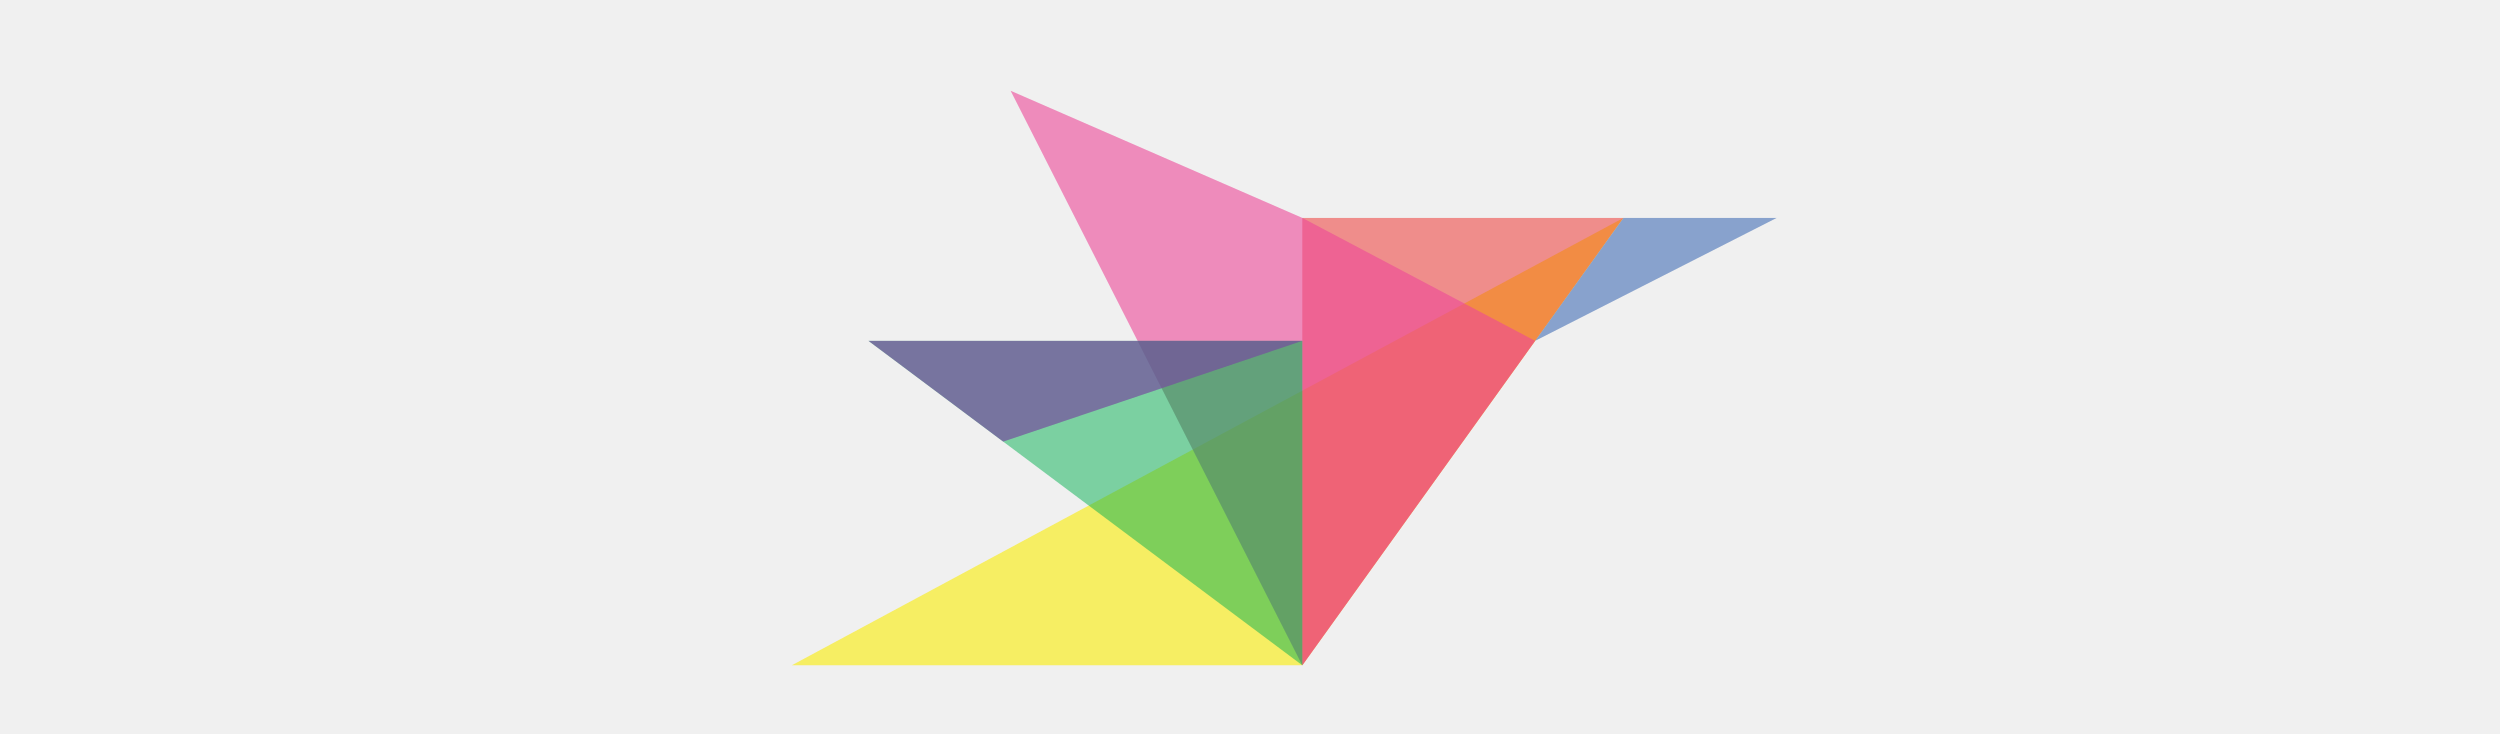
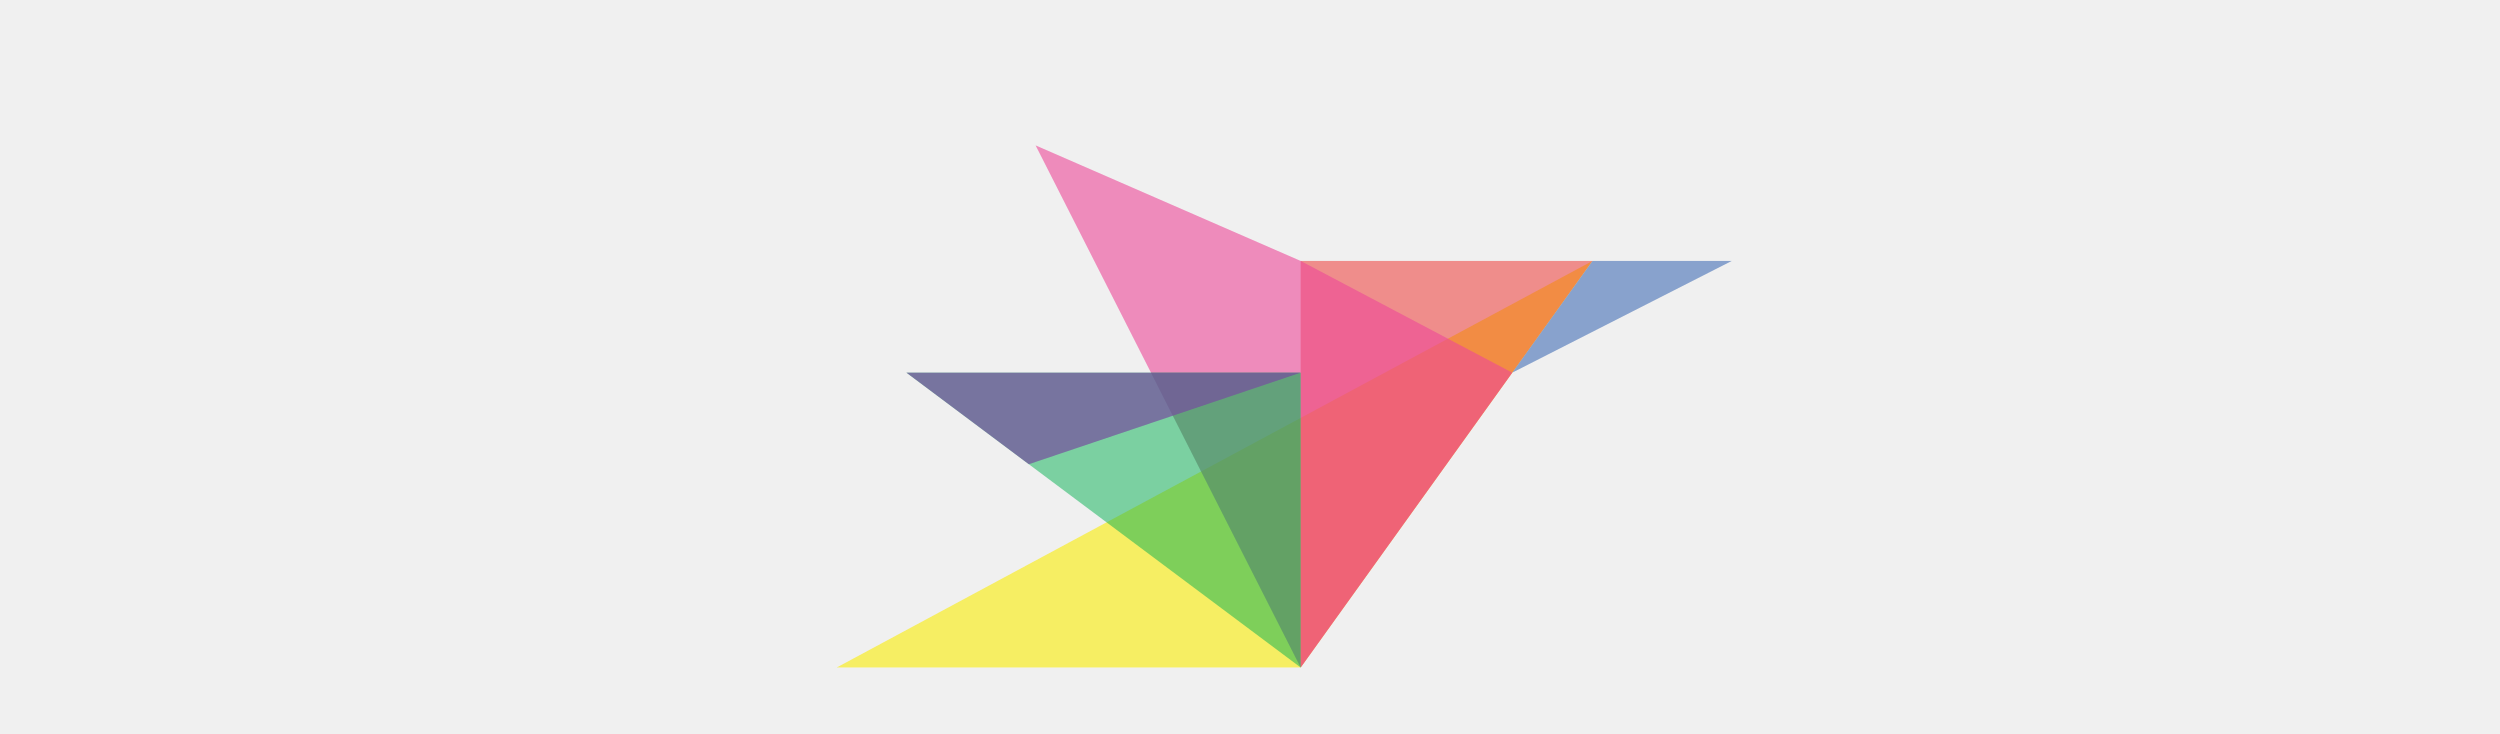
- <svg xmlns="http://www.w3.org/2000/svg" version="1.1" x="0px" y="0px" width="188.203px" height="55.25px" viewBox="0 -11.75 188.203 55.25" enable-background="new 0 -11.75 188.203 55.25" xml:space="preserve">
-   <g id="Layer_1" display="none">
-     <g id="Layer_1_1_">
-       <g display="inline">
+ <svg xmlns="http://www.w3.org/2000/svg" version="1.1" id="Layer_1" x="0px" y="0px" width="188.203px" height="55.25px" viewBox="0 0 188.203 55.25" enable-background="new 0 0 188.203 55.25" xml:space="preserve">
+   <g id="Layer_1_2_" display="none">
+     <g id="Layer_1_1_" display="inline">
+       <g>
        <polygon opacity="0.05" fill="#F8ED40" enable-background="new    " points="30.726,0 17.695,12.774 36.182,12.774    " />
        <polygon opacity="0.05" fill="#754D9E" enable-background="new    " points="72.383,10.187 78.74,20.159 67.066,17.454    " />
        <polygon opacity="0.05" fill="#F7961D" enable-background="new    " points="25.397,1.496 34.127,17.632 39.861,4.536    " />
        <polygon opacity="0.05" fill="#ED2A25" enable-background="new    " points="45.29,2.996 30.386,6.924 45.655,16.401    " />
        <polygon opacity="0.05" fill="#ED4798" enable-background="new    " points="51.331,0.469 39.006,11.212 48.742,16.495    " />
        <polygon opacity="0.05" fill="#ED2A25" enable-background="new    " points="67.99,7.493 55.666,18.235 65.4,23.52    " />
        <polygon opacity="0.05" fill="#754D9E" enable-background="new    " points="50.068,7.189 55.46,14.892 43.97,21.355    " />
        <polygon opacity="0.05" fill="#426EB5" enable-background="new    " points="51.884,13.608 49.29,18.009 45.468,24.648      55.779,27.854    " />
        <polygon opacity="0.05" fill="#06B052" enable-background="new    " points="55.561,35.339 55.779,27.854 54.369,22.852      52.48,26.829 53,32.523    " />
        <polygon opacity="0.05" fill="#F8ED40" enable-background="new    " points="56,35.339 55.779,27.854 57.191,22.852      59.079,26.829 58.561,32.523    " />
        <polygon opacity="0.05" fill="#ED4798" enable-background="new    " points="62.372,17.416 67.99,10.098 73.626,18.785    " />
        <polygon opacity="0.05" fill="#F7961D" enable-background="new    " points="55.779,27.854 59.836,13.03 66.896,25.805    " />
        <g>
          <polygon opacity="0.7" fill="#ED4798" enable-background="new    " points="44.007,6.853 40.257,10.122 46.42,10.122       48.742,16.495 50.183,7.387 50.004,6.853     " />
          <polygon opacity="0.7" fill="#F8ED40" enable-background="new    " points="23.511,10.12 28.012,6.859 33.655,6.859       35.048,10.121     " />
          <polygon opacity="0.7" fill="#F7961D" enable-background="new    " points="28.299,6.859 30.064,10.121 37.416,10.122       38.845,6.859     " />
          <polygon opacity="0.7" fill="#754D9E" enable-background="new    " points="50.095,7.125 47.509,13.111 49.389,18.294       52.674,16.495     " />
          <polygon opacity="0.7" fill="#426EB5" enable-background="new    " points="51.879,13.608 49.287,18.014 52.48,26.829       55.779,27.854     " />
          <polygon opacity="0.7" fill="#06B052" enable-background="new    " points="52.48,26.829 54.412,22.852 55.779,27.854       55.561,35.339     " />
          <polygon opacity="0.7" fill="#F8ED40" enable-background="new    " points="57.191,22.852 59.033,26.732 56,35.339       55.779,27.854     " />
          <polygon opacity="0.7" fill="#F7961D" enable-background="new    " points="55.779,27.854 59.29,15.053 60.956,15.056       62.307,17.502 58.836,27.291     " />
          <polygon opacity="0.6" fill="#ED2A25" enable-background="new    " points="59.29,15.053 58.062,19.535 61.018,21.141       62.307,17.502 66.352,17.481 66.77,15.053     " />
          <polygon opacity="0.7" fill="#ED4798" enable-background="new    " points="64.169,15.063 62.307,17.502 72.794,17.502       71.441,15.418 70.693,15.053     " />
          <polygon opacity="0.6" fill="#754D9E" enable-background="new    " points="67.066,17.502 68.823,15.053 70.693,15.053       75.611,17.502     " />
          <polygon opacity="0.6" fill="#ED2A25" enable-background="new    " points="45.396,6.853 45.484,10.121 35.537,10.122       30.386,6.853     " />
        </g>
      </g>
    </g>
-     <g id="Layer_2">
-       <g display="inline">
+     <g id="Layer_2" display="inline">
+       <g>
        <polygon opacity="0.3" fill="#ED2A25" enable-background="new    " points="-99.374,154.75 -71.966,70.459 -30.08,154.75    " />
        <polygon opacity="0.4" fill="#F7961D" enable-background="new    " points="88.209,156.75 130.096,69.355 158.02,156.75    " />
        <polygon opacity="0.3" fill="#F8ED40" enable-background="new    " points="77.04,74.379 96.113,189.009 34.177,156.798    " />
-         <polyline opacity="0.4" fill="#ED4798" enable-background="new    " points="142.622,159.627 172.111,76.37 239.011,159.627         " />
+         <polyline opacity="0.4" fill="#ED4798" enable-background="new    " points="142.622,159.627 172.111,76.37 239.012,159.627         " />
        <polyline opacity="0.3" fill="#426EB5" enable-background="new    " points="-55.433,157.491 -20.787,79.923 19.032,157.491         " />
        <polygon opacity="0.8" fill="#F8ED40" enable-background="new    " points="-96.992,69.223 -68.001,189.009 -139.855,151.641         " />
        <polygon opacity="0.8" fill="#F7961D" enable-background="new    " points="-85.138,160.75 -43.251,73.355 -15.327,160.75    " />
        <polygon opacity="0.8" fill="#ED2A25" enable-background="new    " points="163.96,160.75 193.1,76.459 237.634,160.75    " />
        <polygon opacity="0.8" fill="#06B052" enable-background="new    " points="-31.306,156.75 5.332,95.729 31.824,156.75    " />
        <polyline opacity="0.8" fill="#ED4798" enable-background="new    " points="98.486,162.704 31.588,79.447 2.099,162.704    " />
        <polyline opacity="0.8" fill="#754D9E" enable-background="new    " points="130.227,159.543 148.205,89.213 183.044,159.543         " />
        <polyline opacity="0.8" fill="#426EB5" enable-background="new    " points="70.73,159.543 105.377,81.975 145.195,159.543         " />
        <polygon fill="#F8ED40" points="-96.992,69.223 -79.701,94.45 -86.113,114.172    " />
        <polygon opacity="0.4" fill="#ED2A25" enable-background="new    " points="-71.966,70.662 -86.112,85.096 -79.701,94.45    " />
        <polygon opacity="0.9" fill="#F7961D" enable-background="new    " points="-43.251,73.714 -27.275,94.45 -32.726,106.652    " />
        <polygon opacity="0.4" fill="#426EB5" enable-background="new    " points="-20.787,79.923 -0.239,105.264 -4.304,112.032    " />
        <polygon opacity="0.9" fill="#06B052" enable-background="new    " points="5.332,95.982 21.527,107.854 16.566,121.857    " />
        <polygon fill="#ED4798" points="31.588,79.447 61.539,104.186 57.58,111.796    " />
        <polygon opacity="0.4" fill="#F8ED40" enable-background="new    " points="77.04,74.379 94.354,106.652 85.696,126.036    " />
        <polygon fill="#426EB5" points="105.377,81.975 92.064,102.386 94.354,106.652    " />
        <polygon opacity="0.3" fill="#F7961D" enable-background="new    " points="130.096,69.611 110.999,92.927 115.096,100.906         " />
        <polygon opacity="0.9" fill="#754D9E" enable-background="new    " points="148.205,89.213 163.668,100.208 159.492,111.998         " />
        <polygon opacity="0.5" fill="#ED4798" enable-background="new    " points="172.111,76.37 148.205,89.213 163.668,100.208    " />
        <polygon opacity="0.9" fill="#ED2A25" enable-background="new    " points="193.1,76.816 215.419,95.462 215.366,118.962    " />
        <polygon opacity="0.7" fill="#06B052" enable-background="new    " points="5.332,95.982 31.588,79.447 21.527,107.854    " />
        <polygon opacity="0.5" fill="#426EB5" enable-background="new    " points="5.332,95.982 -20.787,79.923 -0.239,105.264    " />
        <polygon fill="#F7961D" points="-43.251,73.714 -20.787,79.923 -27.275,94.45    " />
        <polygon opacity="0.4" fill="#ED2A25" enable-background="new    " points="-71.966,70.662 -43.251,73.714 -56.604,101.575         " />
        <polygon opacity="0.7" fill="#ED4798" enable-background="new    " points="-96.992,69.223 -113.335,72.641 -113.106,100.208         " />
        <polygon opacity="0.4" fill="#426EB5" enable-background="new    " points="-20.787,79.923 -10.186,60.844 5.332,95.982    " />
        <polygon opacity="0.9" fill="#F7961D" enable-background="new    " points="-43.251,73.714 -35.263,64.691 -20.787,79.923    " />
        <polygon opacity="0.5" fill="#F7961D" enable-background="new    " points="130.096,69.611 148.205,89.213 142.939,109.811         " />
        <polygon opacity="0.9" fill="#426EB5" enable-background="new    " points="105.377,81.975 78.475,54.434 77.04,74.379      92.064,102.386    " />
        <polygon opacity="0.7" fill="#426EB5" enable-background="new    " points="77.04,74.379 105.377,81.975 92.064,102.386    " />
        <polygon opacity="0.45" fill="#F7961D" enable-background="new    " points="130.096,69.611 110.999,56.74 105.377,81.975      110.999,92.927    " />
        <polygon opacity="0.6" fill="#ED4798" enable-background="new    " points="148.205,89.213 167.712,50.33 172.111,76.37    " />
        <polygon opacity="0.7" fill="#ED4798" enable-background="new    " points="167.712,50.33 193.1,76.816 186.895,94.768      172.111,76.37    " />
        <polygon opacity="0.5" fill="#426EB5" enable-background="new    " points="-1.97,79.447 10.607,65.545 5.332,95.982    " />
        <polygon fill="#ED2A25" points="215.419,95.462 200.797,50.33 193.1,76.816    " />
        <polygon opacity="0.4" fill="#ED2A25" enable-background="new    " points="193.27,76.459 163.96,160.75 198.482,160.75    " />
        <polygon opacity="0.5" fill="#ED4798" enable-background="new    " points="31.588,79.493 2.099,162.75 43.6,162.75    " />
        <polygon opacity="0.8" fill="#06B052" enable-background="new    " points="5.332,95.982 21.527,60.844 31.588,79.902    " />
        <polyline opacity="0.5" fill="#ED2A25" enable-background="new    " points="-71.966,70.662 -55.433,44.859 -43.251,73.714         " />
        <polygon opacity="0.8" fill="#ED4798" enable-background="new    " points="-113.335,72.641 -93.163,44.859 -96.992,69.223         " />
        <polygon opacity="0.9" fill="#ED4798" enable-background="new    " points="-93.163,44.859 -86.112,85.096 -96.992,69.223    " />
        <polygon fill="#F8ED40" points="-113.335,154.953 -113.106,100.208 -96.992,69.223 -103.249,155.523    " />
        <polygon opacity="0.9" fill="#ED4798" enable-background="new    " points="41.343,87.504 52.318,50.33 70.73,87.504      61.539,104.186    " />
        <polygon fill="#ED2A25" points="-113.335,155.75 -84.272,115.861 -72.647,155.75    " />
        <polygon opacity="0.9" fill="#ED2A25" enable-background="new    " points="-83.437,116.09 -112.5,136.034 -112.5,155.979    " />
        <polygon fill="#754D9E" points="-80.476,130.141 -64.727,102.602 -39.141,155.977 -72.647,157.005    " />
        <polygon fill="#426EB5" points="-54.356,155.21 -35.475,112.809 -18.201,155.523    " />
        <polygon opacity="0.9" fill="#754D9E" enable-background="new    " points="-64.727,102.602 -40,122.969 -47.206,139.15    " />
        <polygon fill="#F8ED40" points="-24.693,139.264 -6.766,104.355 13.43,155.75 -17.943,155.75    " />
        <polygon opacity="0.9" fill="#426EB5" enable-background="new    " points="-35.475,112.809 -17.234,124.878 -24.693,139.378         " />
        <polygon fill="#F7961D" points="2.099,155.75 25.309,122.085 44.968,155.75    " />
        <polygon opacity="0.9" fill="#F8ED40" enable-background="new    " points="-6.766,104.525 19.032,131.693 9.319,145.507    " />
        <polygon opacity="0.9" fill="#F7961D" enable-background="new    " points="25.309,122.312 46.563,128.1 38.068,144.162    " />
        <polygon fill="#06B052" points="32.061,156.55 55.012,107.68 78.475,155.979    " />
        <polygon fill="#ED4798" points="71.76,142.154 96.113,109.811 115.4,155.523 78.475,155.979    " />
        <polygon opacity="0.9" fill="#06B052" enable-background="new    " points="55.012,107.68 79.319,132.115 71.76,142.154    " />
        <polygon fill="#F8ED40" points="106.938,155.75 127.453,119.188 158.02,155.75    " />
        <polygon fill="#426EB5" points="146.686,155.75 177.971,104.753 206.945,155.75    " />
        <polygon opacity="0.9" fill="#ED4798" enable-background="new    " points="96.113,109.811 121.516,130.001 111.878,147.176         " />
        <polygon opacity="0.9" fill="#F8ED40" enable-background="new    " points="127.453,119.417 160.848,132.895 151.482,148.159         " />
        <polygon fill="#F7961D" points="190.939,127.705 207.548,103.081 216.5,127.592 216.5,155.75 206.689,155.75    " />
        <polygon opacity="0.9" fill="#426EB5" enable-background="new    " points="177.971,104.98 199.507,114.861 190.939,127.818         " />
        <polygon opacity="0.9" fill="#F7961D" enable-background="new    " points="207.259,103.139 215.382,111.998 215.419,126.175         " />
        <polygon fill="#426EB5" points="78.475,54.434 67.166,80.307 70.73,87.504 77.04,74.379    " />
      </g>
    </g>
    <rect y="-8.391" display="inline" fill="#FFFFFF" width="189.373" height="51.641" />
    <polygon display="inline" opacity="0.6" fill="#F8ED40" enable-background="new    " points="48.064,42.5 70.896,8.252    96.923,42.5  " />
    <polygon display="inline" opacity="0.6" fill="#ED2A25" enable-background="new    " points="17.722,42.5 46.682,-0.938    79.692,42.5  " />
    <polygon display="inline" opacity="0.7" fill="#ED4798" enable-background="new    " points="26.894,42.5 43.239,17.983    61.871,42.5  " />
    <polygon display="inline" opacity="0.8" fill="#426EB5" enable-background="new    " points="8.908,42.5 18.697,27.816    29.856,42.5  " />
    <polygon display="inline" fill="#F8ED40" points="152.908,42.5 162.697,27.816 173.855,42.5  " />
    <polygon display="inline" opacity="0.4" fill="#754D9E" enable-background="new    " points="89.582,42.5 112.414,8.252    138.439,42.5  " />
    <polygon display="inline" opacity="0.6" fill="#06B052" enable-background="new    " points="60.731,42.5 89.359,-0.443    121.993,42.5  " />
    <polygon display="inline" opacity="0.6" fill="#426EB5" enable-background="new    " points="104.293,42.5 132.922,-0.443    165.555,42.5  " />
    <polygon display="inline" opacity="0.5" fill="#F7961D" enable-background="new    " points="118.579,42.5 134.926,17.983    153.557,42.5  " />
    <polygon display="inline" opacity="0.7" fill="#ED4798" enable-background="new    " points="43.239,18.03 58.886,26.314    54.516,32.87  " />
    <polygon display="inline" opacity="0.05" enable-background="new    " points="43.239,18.03 58.886,26.314 54.516,32.87  " />
    <polygon display="inline" opacity="0.8" fill="#F8ED40" enable-background="new    " points="70.896,8.299 58.342,14.454    62.844,20.377  " />
    <polygon display="inline" opacity="0.5" fill="#754D9E" enable-background="new    " points="112.414,8.299 124.383,12.413    120.251,18.611  " />
    <polygon display="inline" fill="#F8ED40" points="61.263,41.658 69.58,29.221 79.692,42.5 61.826,42.5  " />
    <polyline display="inline" fill="#F7961D" points="120.268,39.975 127.848,28.602 138.439,42.5 121.939,42.5 120.268,40.254  " />
    <polygon display="inline" opacity="0.9" fill="#F7961D" enable-background="new    " points="62.844,20.377 48.707,42.25    61.263,42.25 69.58,29.221  " />
    <polygon display="inline" fill="#F7961D" points="62.844,20.377 55.42,24.48 58.983,26.352  " />
    <polygon display="inline" opacity="0.05" enable-background="new    " points="62.598,20.377 55.174,24.48 58.737,26.352  " />
    <polygon display="inline" opacity="0.7" fill="#ED4798" enable-background="new    " points="134.926,18.03 153.366,42.25    138.25,42.25 127.848,28.602  " />
    <polygon display="inline" opacity="0.8" fill="#ED4798" enable-background="new    " points="134.926,18.03 123.898,23.364    127.848,28.602  " />
    <polygon display="inline" fill="#426EB5" points="18.697,27.816 25.894,30.241 23.393,33.994  " />
-     <polygon display="inline" fill="#F8ED40" points="162.697,27.816 156.239,30.241 158.818,33.635  " />
-     <polygon display="inline" opacity="0.05" enable-background="new    " points="162.697,27.816 156.239,30.241 158.818,33.635  " />
+     <polygon display="inline" fill="#F8ED40" points="162.697,27.816 156.238,30.241 158.818,33.635  " />
+     <polygon display="inline" opacity="0.05" enable-background="new    " points="162.697,27.816 156.238,30.241 158.818,33.635  " />
  </g>
  <g id="Layer_2_1_">
    <g>
-       <polygon opacity="0.8" fill="#F8ED40" enable-background="new    " points="122.213,4.654 98.039,38.334 59.606,38.334   " />
-       <polygon opacity="0.5" fill="#ED2A25" enable-background="new    " points="98.039,38.334 122.213,4.654 98.039,4.654   " />
-       <polygon opacity="0.6" fill="#426EB5" enable-background="new    " points="122.213,4.654 133.752,4.654 115.566,13.91   " />
-       <polygon opacity="0.6" fill="#ED4798" enable-background="new    " points="98.039,38.334 115.566,13.91 98.039,4.654     76.082,-4.916   " />
-       <polygon opacity="0.5" fill="#06B052" enable-background="new    " points="98.039,38.334 98.039,13.91 65.38,13.91   " />
-       <polygon opacity="0.2" fill="#06B052" enable-background="new    " points="98.039,38.334 89.753,22.035 85.641,13.91     98.039,13.91   " />
-       <polygon opacity="0.7" fill="#754D9E" enable-background="new    " points="65.38,13.91 75.52,21.495 98.039,13.91   " />
+       <polygon opacity="0.8" fill="#F8ED40" enable-background="new    " points="119.884,19.643 97.915,50.25 62.988,50.25   " />
+       <polygon opacity="0.5" fill="#ED2A25" enable-background="new    " points="97.915,50.25 119.884,19.643 97.915,19.643   " />
+       <polygon opacity="0.6" fill="#426EB5" enable-background="new    " points="119.884,19.643 130.37,19.643 113.844,28.054   " />
+       <polygon opacity="0.6" fill="#ED4798" enable-background="new    " points="97.915,50.25 113.844,28.054 97.915,19.643     77.961,10.945   " />
+       <polygon opacity="0.5" fill="#06B052" enable-background="new    " points="97.915,50.25 97.915,28.054 68.235,28.054   " />
+       <polygon opacity="0.2" fill="#06B052" enable-background="new    " points="97.915,50.25 90.385,35.438 86.648,28.054     97.915,28.054   " />
+       <polygon opacity="0.7" fill="#754D9E" enable-background="new    " points="68.235,28.054 77.45,34.947 97.915,28.054   " />
    </g>
  </g>
</svg>
